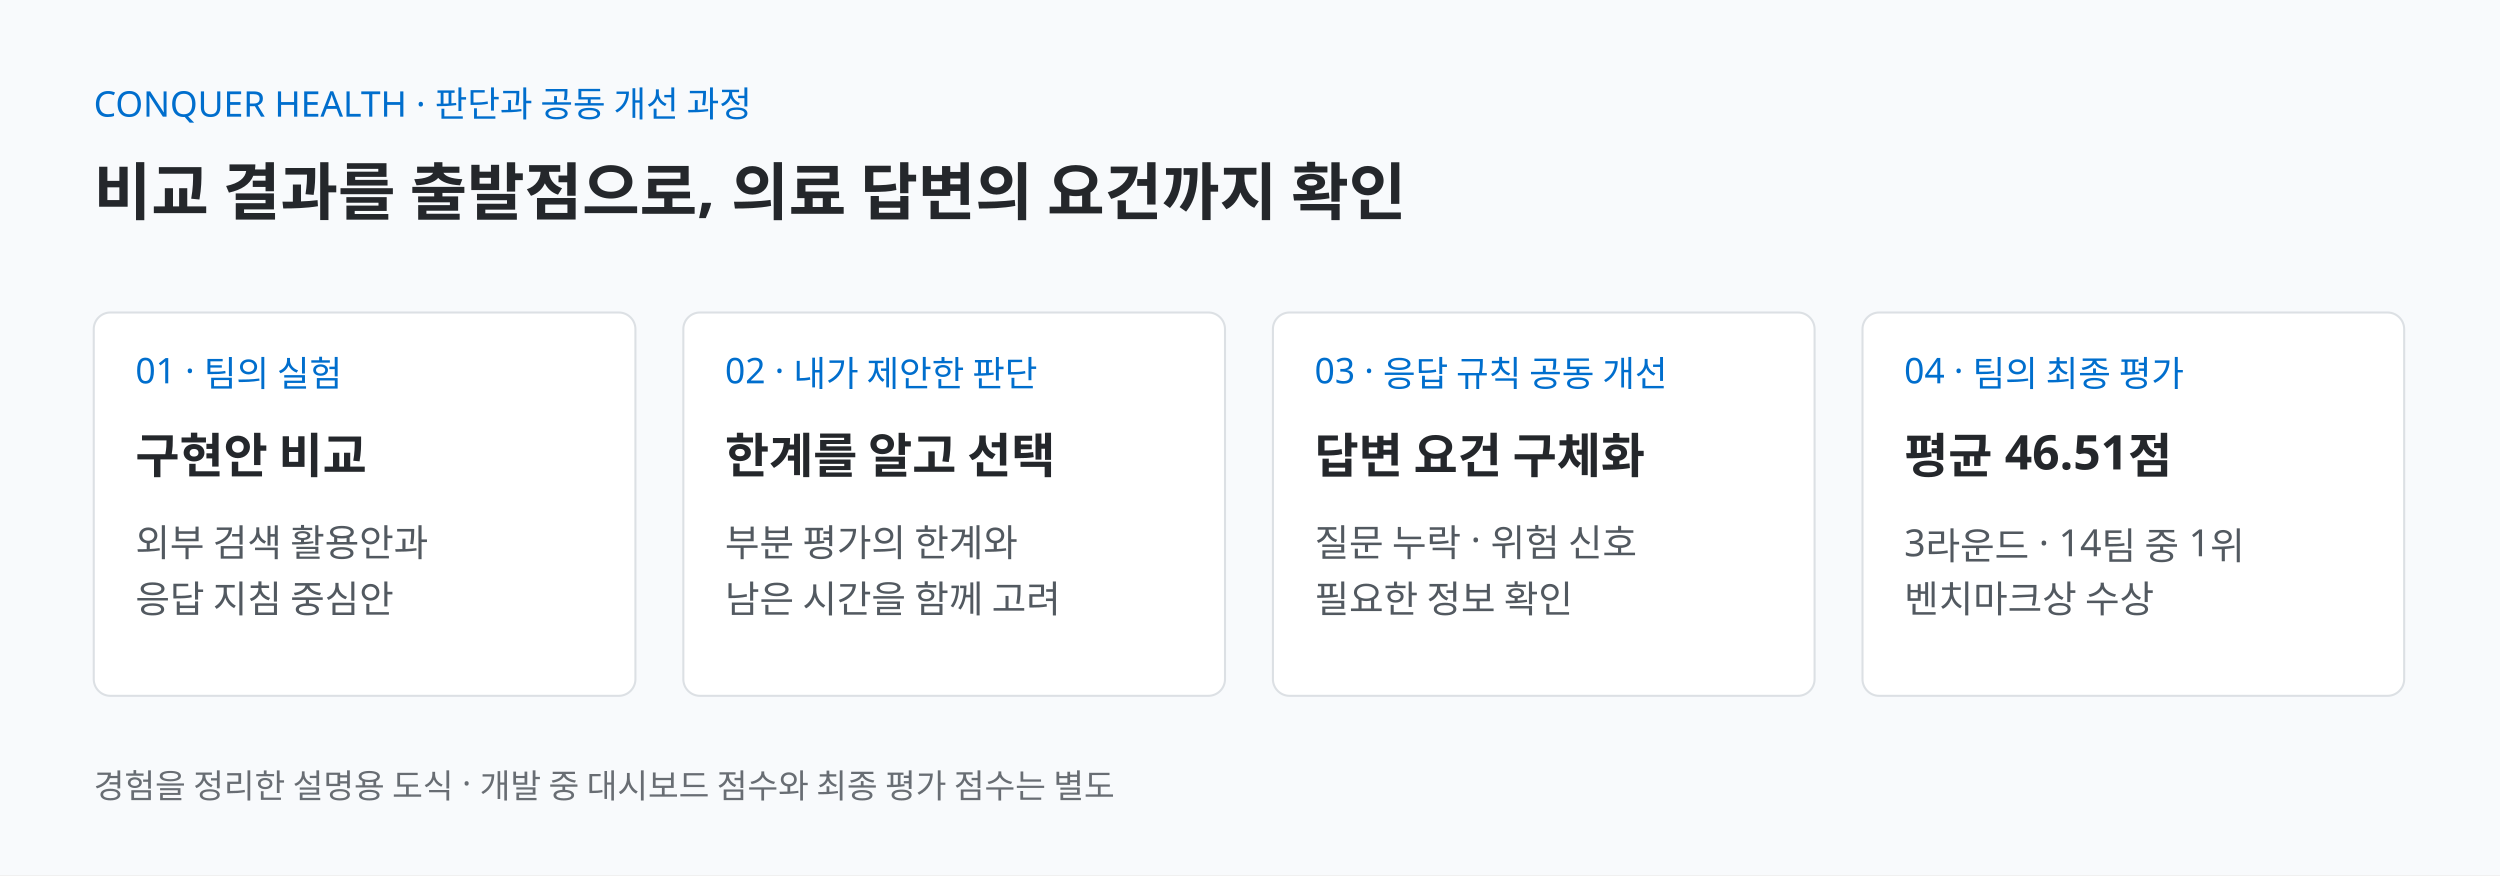
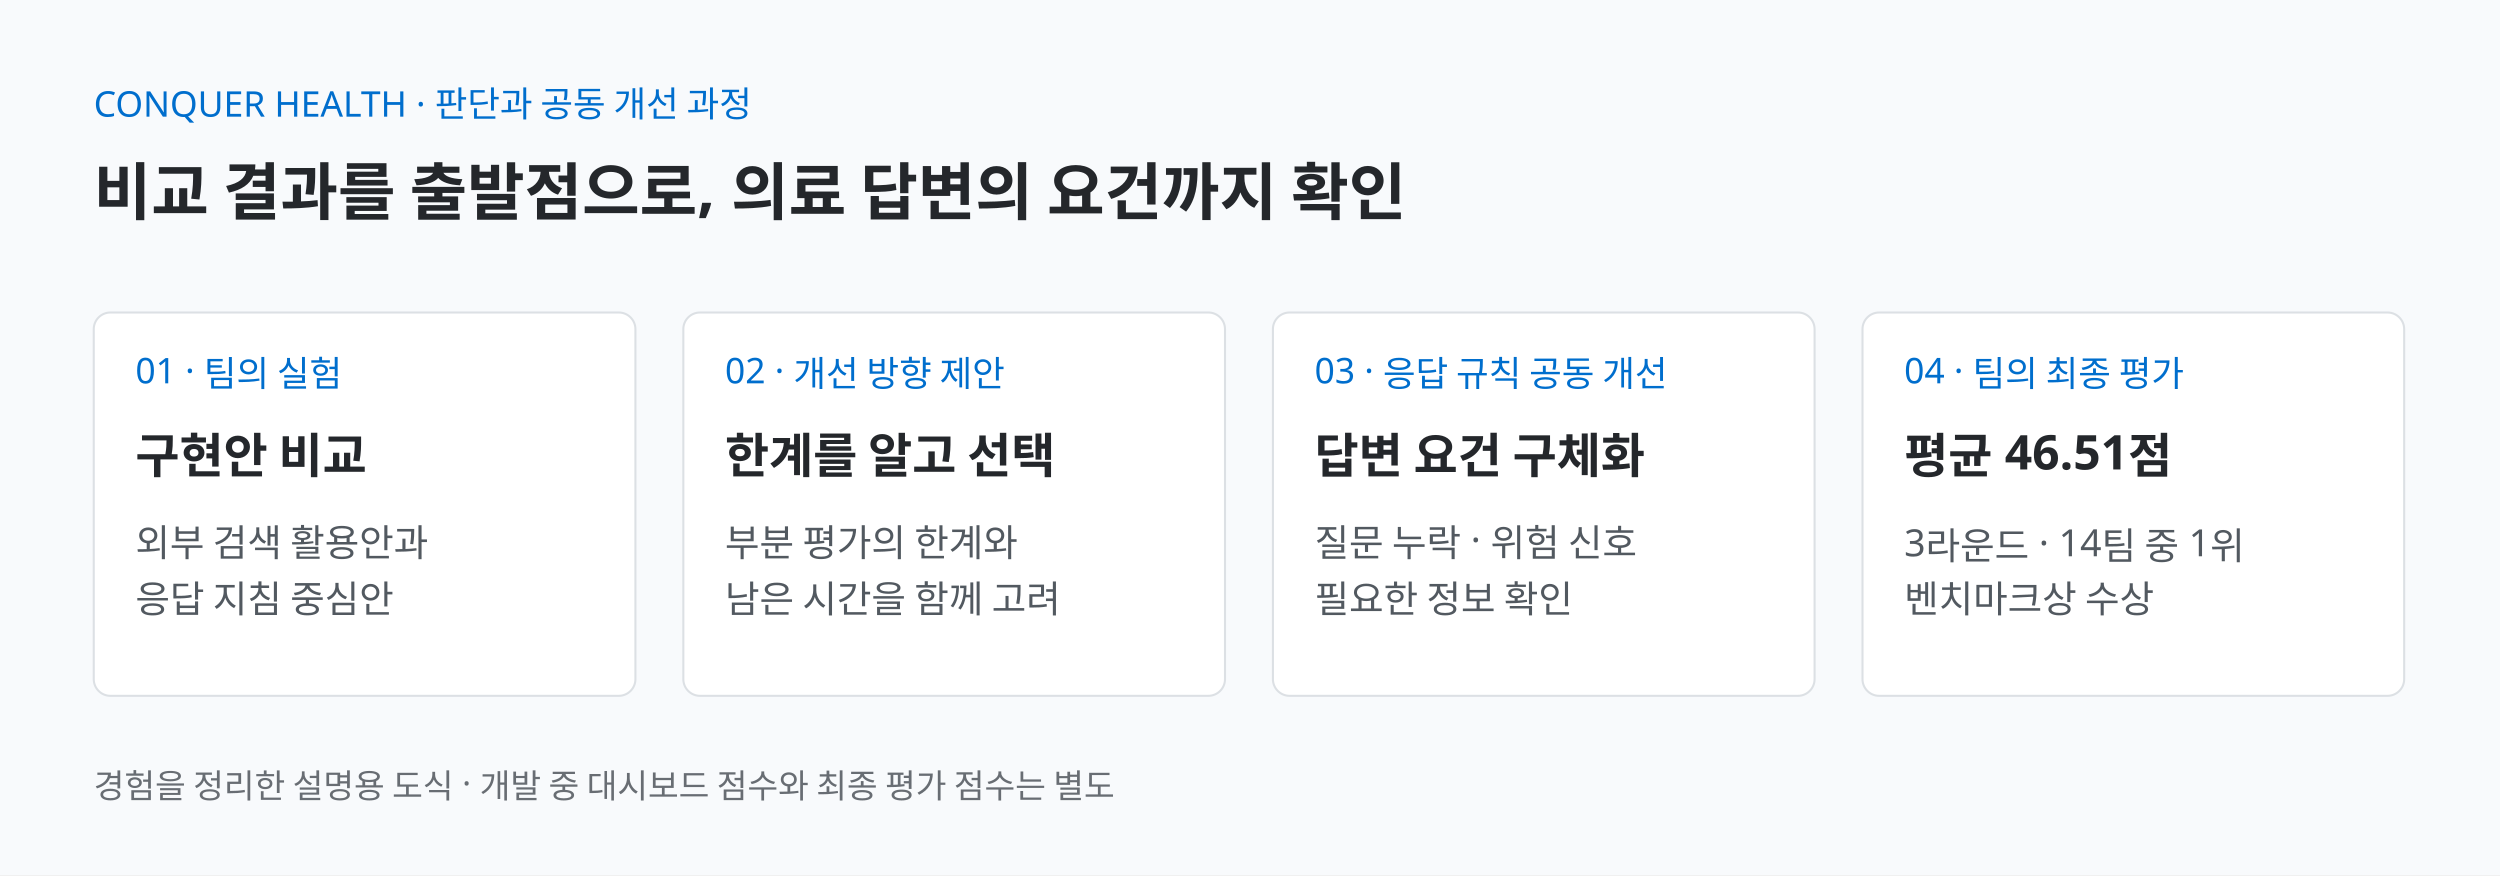
<svg xmlns="http://www.w3.org/2000/svg" width="1200" height="420" viewBox="0 0 1200 420" role="img" aria-labelledby="title desc">
  <rect width="1200" height="420" fill="#f8fafc" />
  <g font-family="sans-serif" fill="#24272b">
    <text x="45" y="56" font-size="17" fill="#006ecd">CONQUER HEALTH · 판단과 공동 개선 과정</text>
    <text x="45" y="103" font-size="30" font-weight="700">비교 결과를 출발점으로, 의료 답변의 요건까지 확인</text>
    <g fill="white" stroke="#dce0e4">
      <rect x="45" y="150" width="260" height="184" rx="8" />
      <rect x="328" y="150" width="260" height="184" rx="8" />
      <rect x="611" y="150" width="260" height="184" rx="8" />
      <rect x="894" y="150" width="260" height="184" rx="8" />
    </g>
    <g font-size="17" fill="#006ecd">
      <text x="65" y="184">01 · 팀의 실험</text>
-       <text x="348" y="184">02 · 내가 제안한 판단</text>
+       <text x="348" y="184">02 · 개선 방향 제안</text>
      <text x="631" y="184">03 · 응답 규칙 공동 개선</text>
      <text x="914" y="184">04 · 팀의 최종 평가</text>
    </g>
    <g font-size="23" font-weight="600">
      <text x="65" y="227">구현안 비교</text>
      <text x="348" y="227">한계를 알고 선택</text>
      <text x="631" y="227">답변 요건 구체화</text>
      <text x="914" y="227">평균 46.51점</text>
    </g>
    <g font-size="18" fill="#525960">
      <text x="65" y="267">외부 검색 활용안과</text>
      <text x="65" y="294">응답 지침 중심안</text>
      <text x="348" y="267">부분 평가의 한계와</text>
      <text x="348" y="294">남은 시간을 함께 고려</text>
      <text x="631" y="267">질문 누락 · 위험 신호</text>
      <text x="631" y="294">필요한 정보 확인</text>
      <text x="914" y="267">3라운드 · 14팀 중 1위</text>
      <text x="914" y="294">벤치마크상 수상</text>
    </g>
    <text x="45" y="383" font-size="16" fill="#686d73">경험을 정리한 설명용 도식 · 개발 중 대시보드 점수와 최종 평가 점수는 별도</text>
  </g>
</svg>
